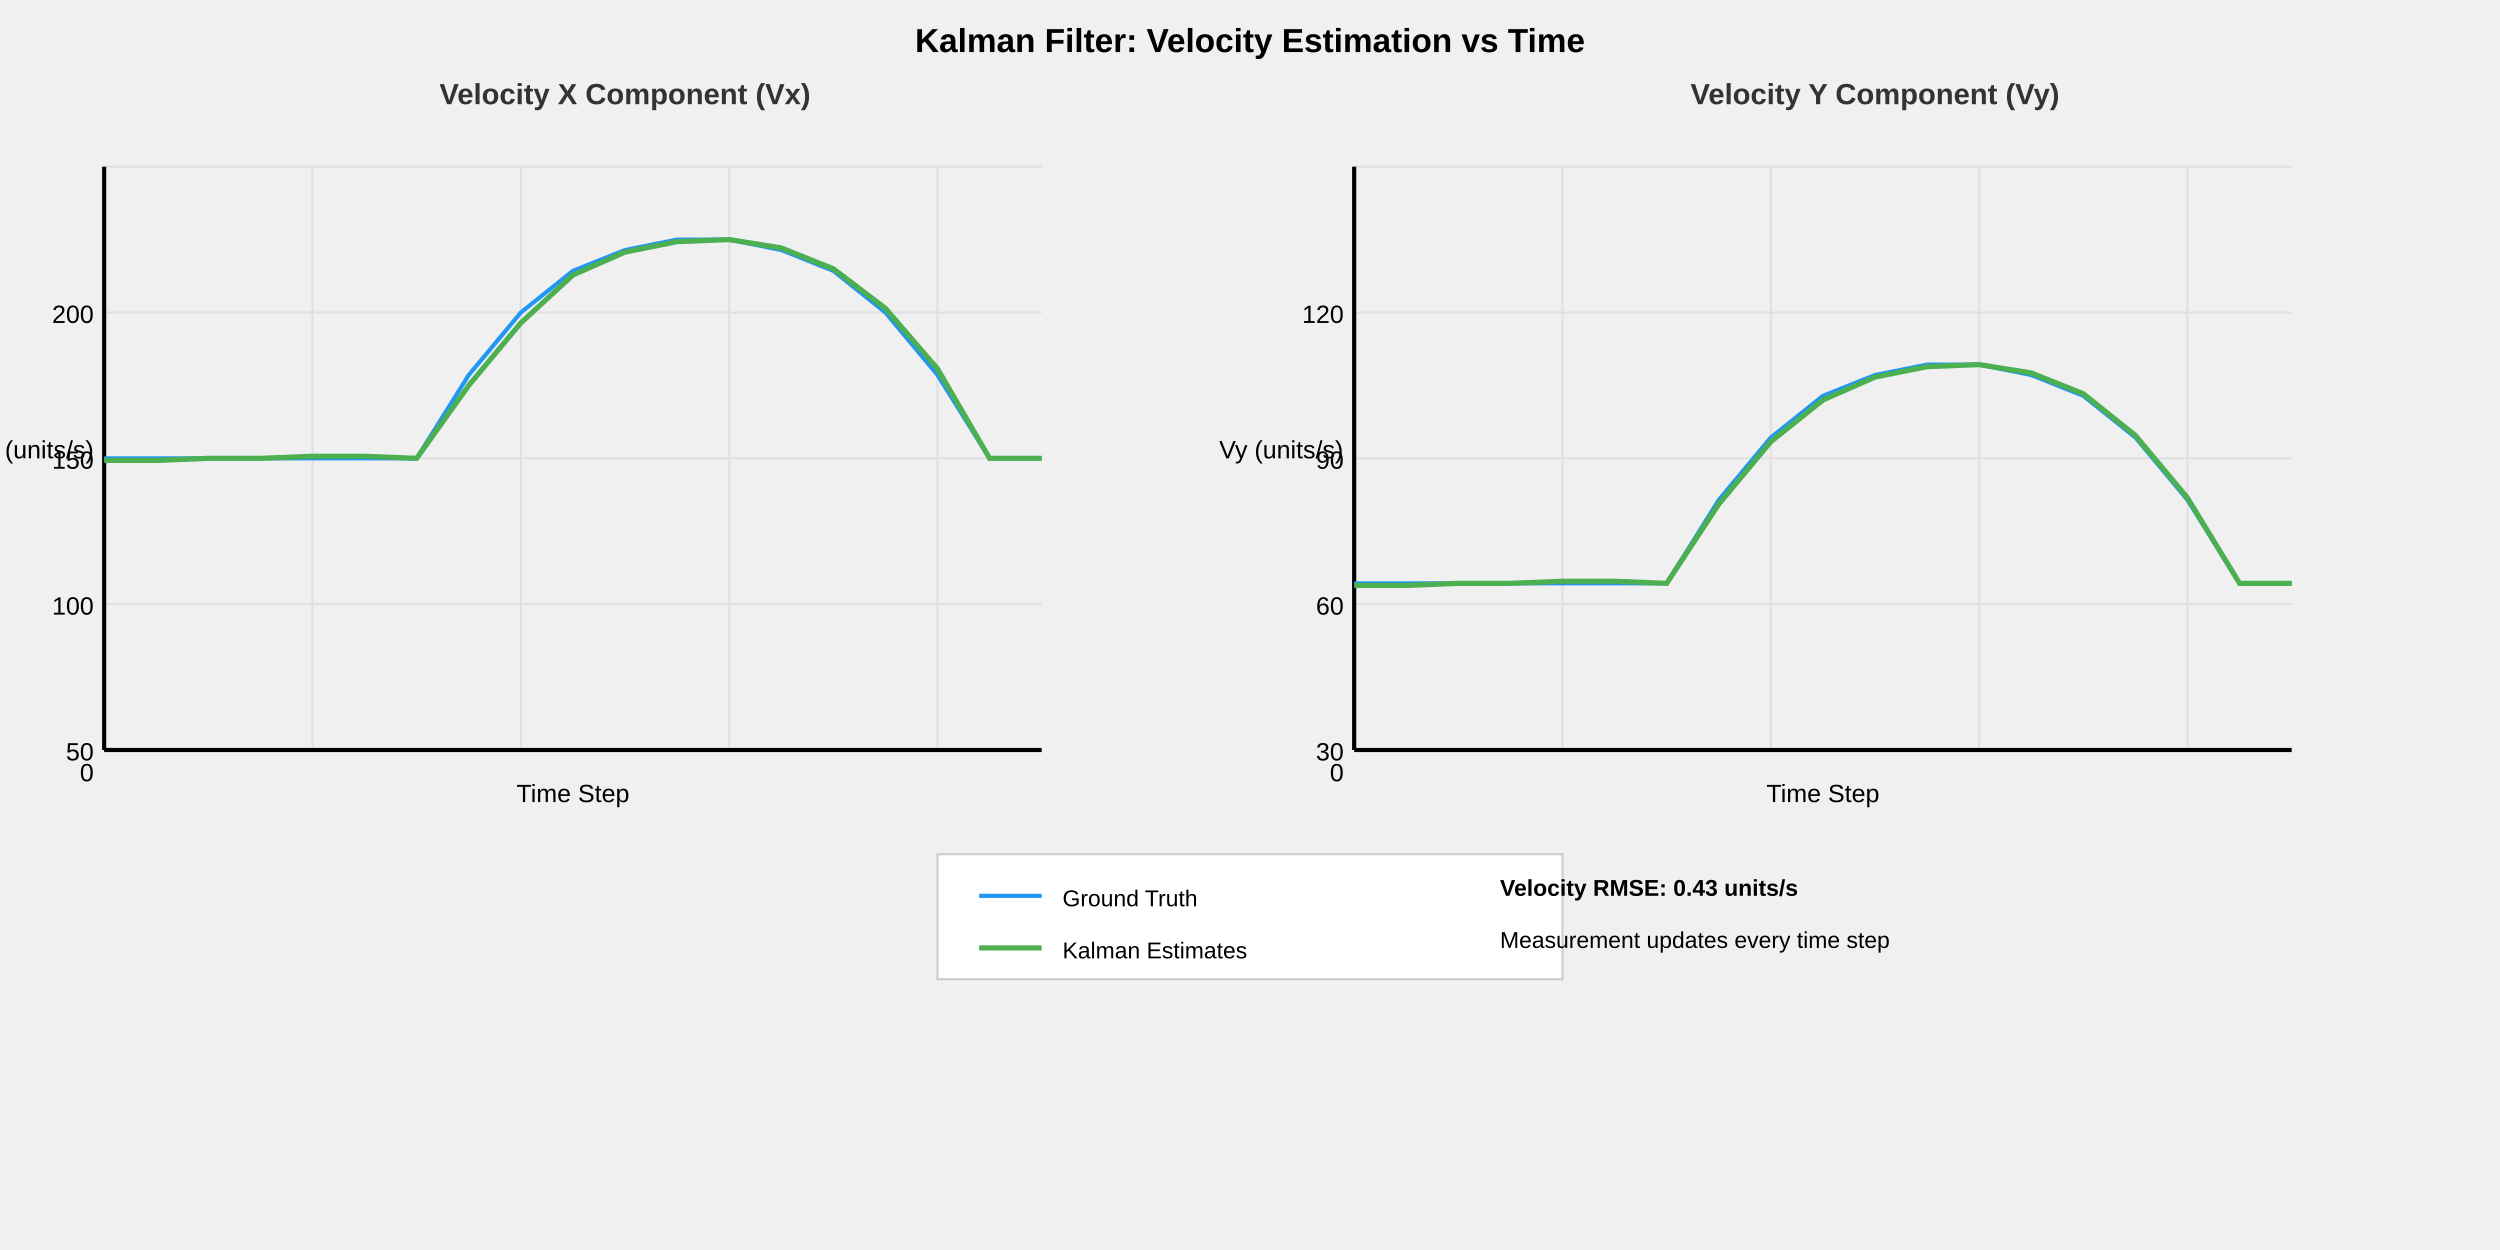
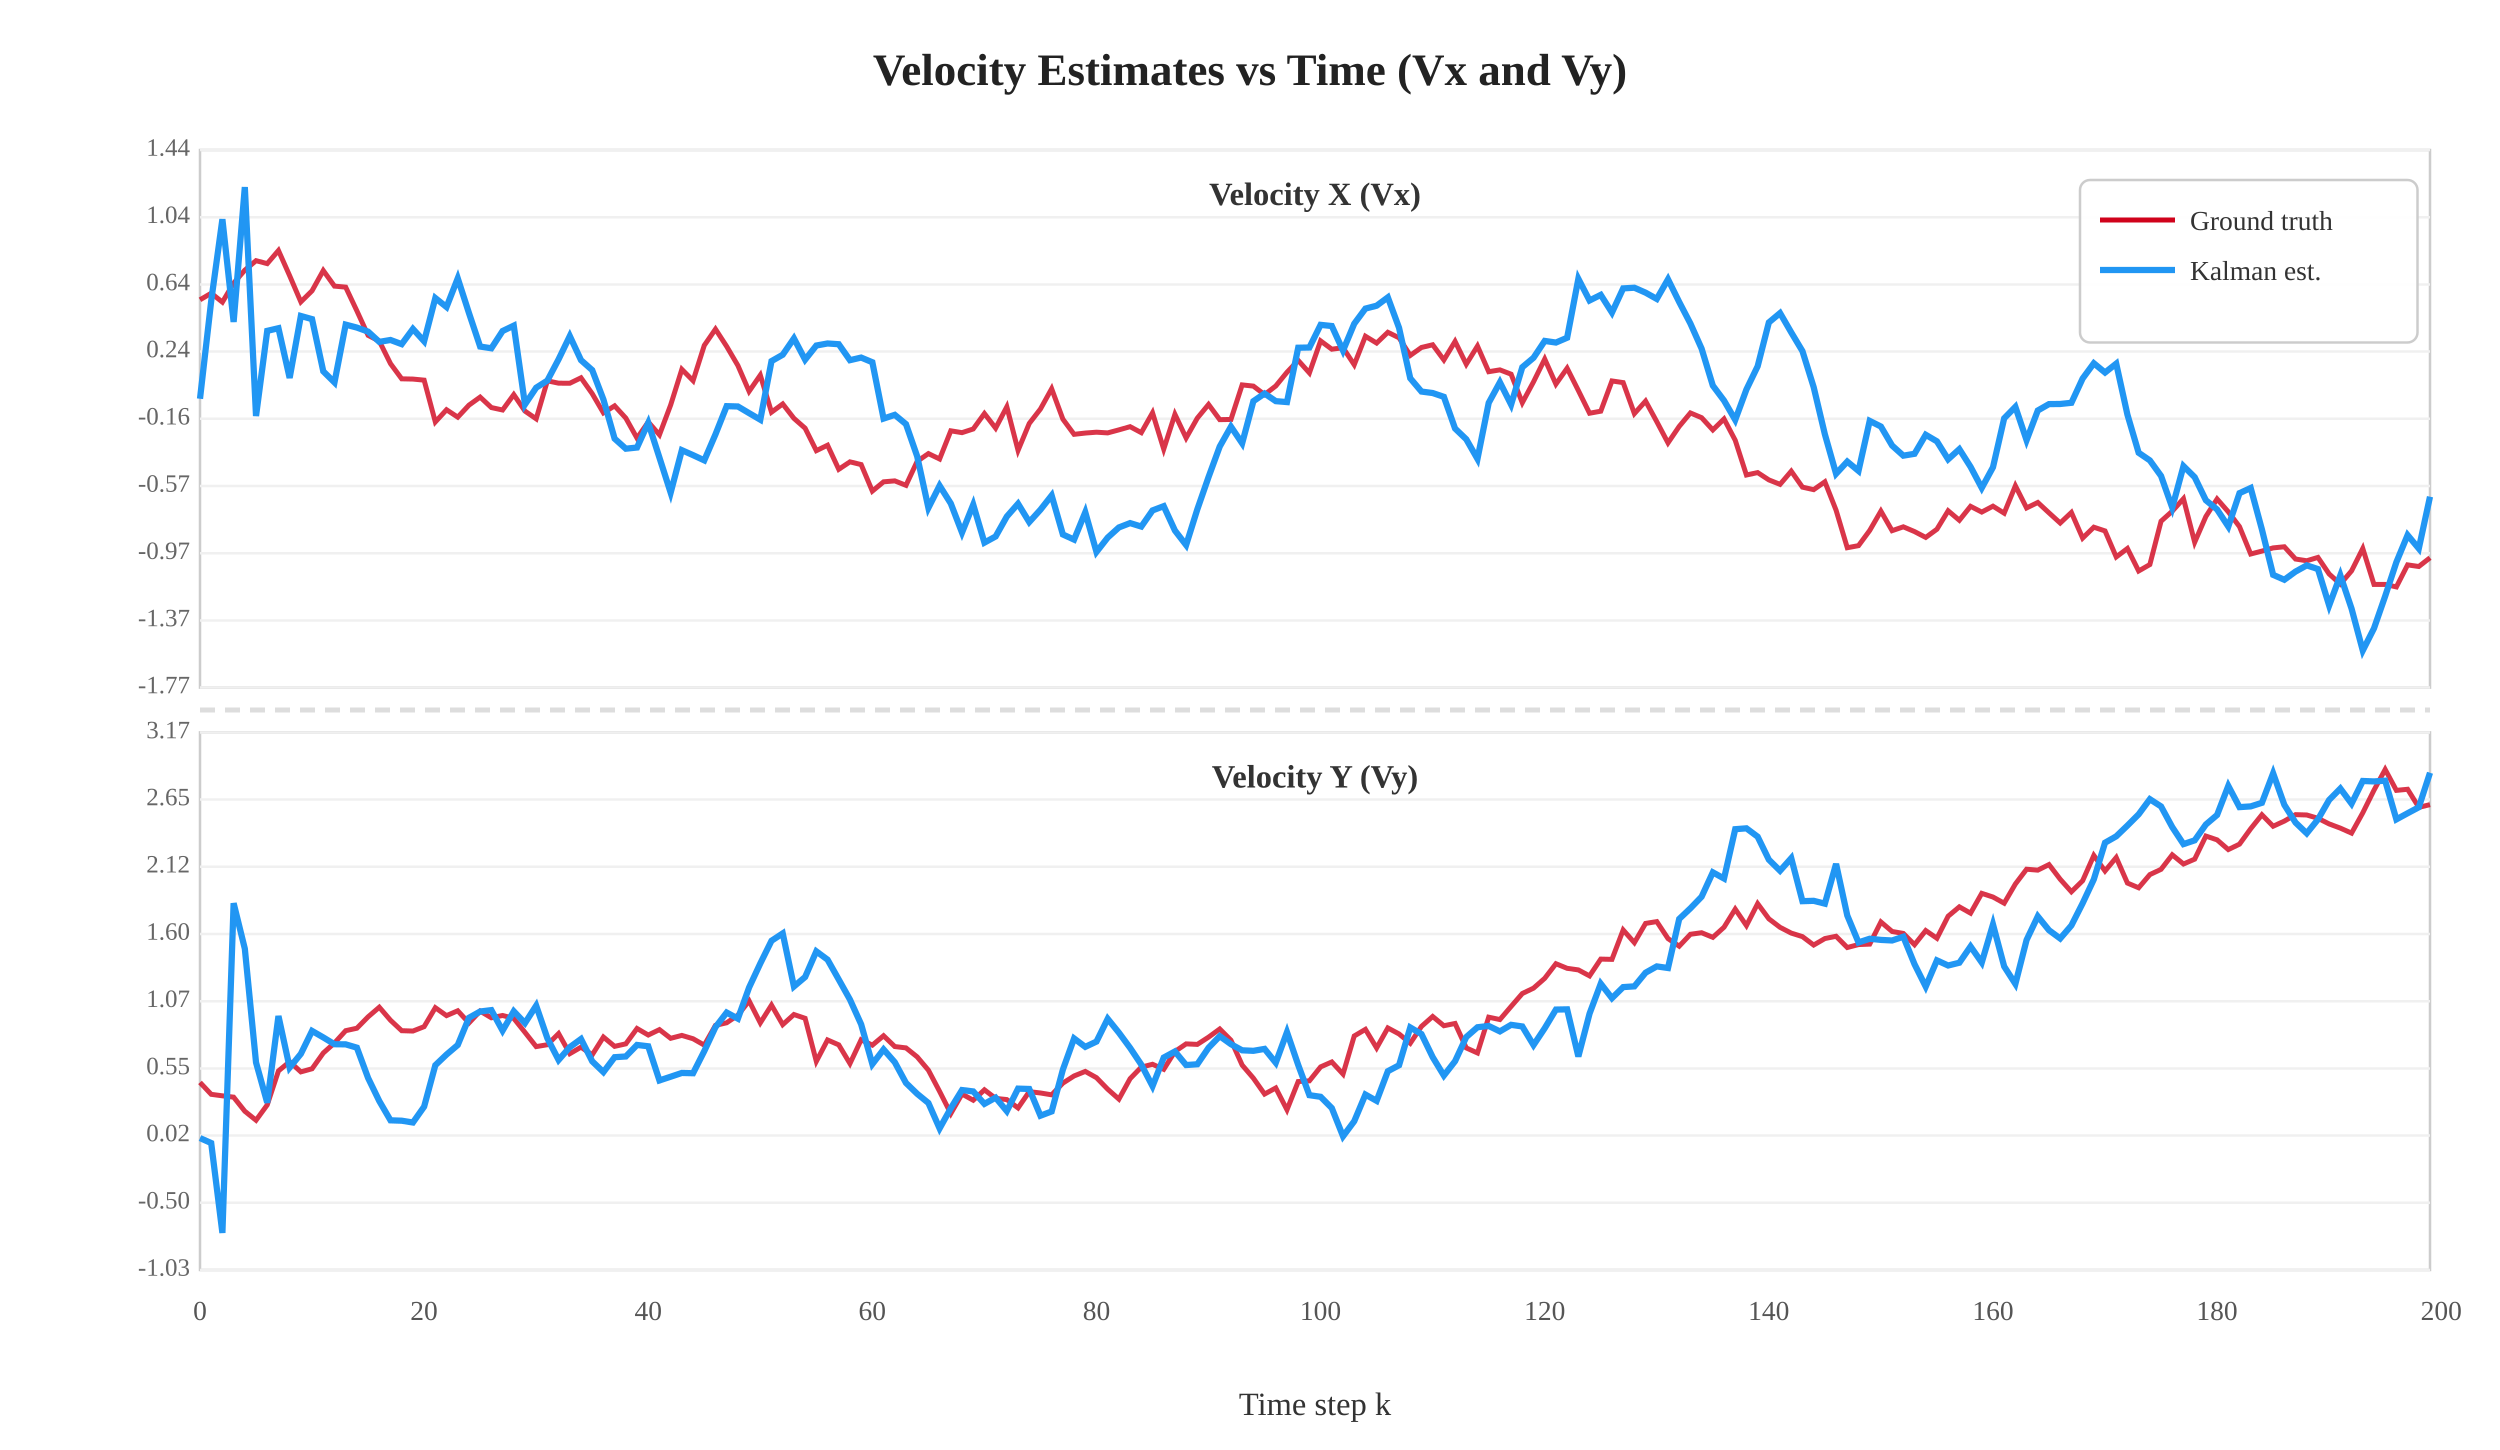
- <svg xmlns="http://www.w3.org/2000/svg" width="1200" height="600" viewBox="0 0 1200 600">
-   <defs>
-     <style>
-       .grid-line { stroke: #e0e0e0; stroke-width: 1; }
-       .axis { stroke: #000; stroke-width: 2; }
-       .axis-label { font-family: Arial; font-size: 12px; fill: #000; }
-       .legend-text { font-family: Arial; font-size: 11px; }
-       .title { font-family: Arial; font-size: 16px; font-weight: bold; fill: #000; }
-       .subplot-title { font-family: Arial; font-size: 14px; font-weight: bold; fill: #333; }
-     </style>
-   </defs>
-   <text x="600" y="25" class="title" text-anchor="middle">Kalman Filter: Velocity Estimation vs Time</text>
-   <g id="subplot-vx">
-     <text x="300" y="50" class="subplot-title" text-anchor="middle">Velocity X Component (Vx)</text>
-     <g class="grid-lines">
-       <line x1="50" y1="80" x2="500" y2="80" class="grid-line" />
-       <line x1="50" y1="150" x2="500" y2="150" class="grid-line" />
-       <line x1="50" y1="220" x2="500" y2="220" class="grid-line" />
-       <line x1="50" y1="290" x2="500" y2="290" class="grid-line" />
-       <line x1="50" y1="360" x2="500" y2="360" class="grid-line" />
-       <line x1="50" y1="80" x2="50" y2="360" class="grid-line" />
-       <line x1="150" y1="80" x2="150" y2="360" class="grid-line" />
-       <line x1="250" y1="80" x2="250" y2="360" class="grid-line" />
-       <line x1="350" y1="80" x2="350" y2="360" class="grid-line" />
-       <line x1="450" y1="80" x2="450" y2="360" class="grid-line" />
-     </g>
-     <line x1="50" y1="360" x2="500" y2="360" class="axis" />
-     <line x1="50" y1="80" x2="50" y2="360" class="axis" />
-     <polyline points="50,220 75,220 100,220 125,220 150,220 175,220 200,220 225,180 250,150 275,130 300,120 325,115 350,115 375,120 400,130 425,150 450,180 475,220 500,220" style="stroke: #2196F3; stroke-width: 2; fill: none;" />
-     <polyline points="50,221 75,221 100,220 125,220 150,219 175,219 200,220 225,185 250,155 275,132 300,121 325,116 350,115 375,119 400,129 425,148 450,177 475,220 500,220" style="stroke: #4CAF50; stroke-width: 2.5; fill: none;" />
-     <text x="275" y="385" class="axis-label" text-anchor="middle">Time Step</text>
-     <text x="15" y="220" class="axis-label" text-anchor="middle">Vx (units/s)</text>
-     <text x="45" y="375" class="axis-label" text-anchor="end">0</text>
-     <text x="45" y="365" class="axis-label" text-anchor="end">50</text>
-     <text x="45" y="295" class="axis-label" text-anchor="end">100</text>
-     <text x="45" y="225" class="axis-label" text-anchor="end">150</text>
-     <text x="45" y="155" class="axis-label" text-anchor="end">200</text>
-   </g>
-   <g id="subplot-vy">
-     <text x="900" y="50" class="subplot-title" text-anchor="middle">Velocity Y Component (Vy)</text>
-     <g class="grid-lines">
-       <line x1="650" y1="80" x2="1100" y2="80" class="grid-line" />
-       <line x1="650" y1="150" x2="1100" y2="150" class="grid-line" />
-       <line x1="650" y1="220" x2="1100" y2="220" class="grid-line" />
-       <line x1="650" y1="290" x2="1100" y2="290" class="grid-line" />
-       <line x1="650" y1="360" x2="1100" y2="360" class="grid-line" />
-       <line x1="650" y1="80" x2="650" y2="360" class="grid-line" />
-       <line x1="750" y1="80" x2="750" y2="360" class="grid-line" />
-       <line x1="850" y1="80" x2="850" y2="360" class="grid-line" />
-       <line x1="950" y1="80" x2="950" y2="360" class="grid-line" />
-       <line x1="1050" y1="80" x2="1050" y2="360" class="grid-line" />
-     </g>
-     <line x1="650" y1="360" x2="1100" y2="360" class="axis" />
-     <line x1="650" y1="80" x2="650" y2="360" class="axis" />
-     <polyline points="650,280 675,280 700,280 725,280 750,280 775,280 800,280 825,240 850,210 875,190 900,180 925,175 950,175 975,180 1000,190 1025,210 1050,240 1075,280 1100,280" style="stroke: #2196F3; stroke-width: 2; fill: none;" />
-     <polyline points="650,281 675,281 700,280 725,280 750,279 775,279 800,280 825,242 850,212 875,192 900,181 925,176 950,175 975,179 1000,189 1025,209 1050,239 1075,280 1100,280" style="stroke: #4CAF50; stroke-width: 2.5; fill: none;" />
-     <text x="875" y="385" class="axis-label" text-anchor="middle">Time Step</text>
-     <text x="615" y="220" class="axis-label" text-anchor="middle">Vy (units/s)</text>
-     <text x="645" y="375" class="axis-label" text-anchor="end">0</text>
-     <text x="645" y="365" class="axis-label" text-anchor="end">30</text>
-     <text x="645" y="295" class="axis-label" text-anchor="end">60</text>
-     <text x="645" y="225" class="axis-label" text-anchor="end">90</text>
-     <text x="645" y="155" class="axis-label" text-anchor="end">120</text>
-   </g>
-   <g id="legend">
-     <rect x="450" y="410" width="300" height="60" style="fill: white; stroke: #ccc; stroke-width: 1;" />
-     <line x1="470" y1="430" x2="500" y2="430" style="stroke: #2196F3; stroke-width: 2;" />
-     <text x="510" y="435" class="legend-text">Ground Truth</text>
-     <line x1="470" y1="455" x2="500" y2="455" style="stroke: #4CAF50; stroke-width: 2.5;" />
-     <text x="510" y="460" class="legend-text">Kalman Estimates</text>
-     <text x="720" y="430" class="legend-text" style="font-weight: bold;">Velocity RMSE: 0.43 units/s</text>
-     <text x="720" y="455" class="legend-text">Measurement updates every time step</text>
-   </g>
+ <svg xmlns="http://www.w3.org/2000/svg" width="1000" height="580">
+   <rect width="100%" height="100%" fill="white" />
+   <text x="500" y="34" text-anchor="middle" font-size="18" font-weight="bold" fill="#222">Velocity Estimates vs Time (Vx and Vy)</text>
+   <line x1="80" y1="284" x2="972" y2="284" stroke="#ddd" stroke-width="2" stroke-dasharray="6,4" />
+   <rect x="80" y="60" width="892" height="215.04" fill="none" stroke="#ccc" stroke-width="1" />
+   <rect x="80" y="292.96" width="892" height="215.04" fill="none" stroke="#ccc" stroke-width="1" />
+   <line x1="80" y1="275.0" x2="972.0" y2="275.0" stroke="#f0f0f0" stroke-width="1" />
+   <text x="76.0" y="275.0" text-anchor="end" dominant-baseline="middle" font-size="10" fill="#666">-1.77</text>
+   <line x1="80.00" y1="248.2" x2="972.0" y2="248.2" stroke="#f0f0f0" stroke-width="1" />
+   <text x="76.0" y="248.2" text-anchor="end" dominant-baseline="middle" font-size="10" fill="#666">-1.37</text>
+   <line x1="80.00" y1="221.3" x2="972.0" y2="221.3" stroke="#f0f0f0" stroke-width="1" />
+   <text x="76.0" y="221.3" text-anchor="end" dominant-baseline="middle" font-size="10" fill="#666">-0.97</text>
+   <line x1="80.00" y1="194.4" x2="972.0" y2="194.4" stroke="#f0f0f0" stroke-width="1" />
+   <text x="76.0" y="194.4" text-anchor="end" dominant-baseline="middle" font-size="10" fill="#666">-0.57</text>
+   <line x1="80.00" y1="167.5" x2="972.0" y2="167.5" stroke="#f0f0f0" stroke-width="1" />
+   <text x="76.0" y="167.5" text-anchor="end" dominant-baseline="middle" font-size="10" fill="#666">-0.16</text>
+   <line x1="80.00" y1="140.6" x2="972.0" y2="140.6" stroke="#f0f0f0" stroke-width="1" />
+   <text x="76.0" y="140.6" text-anchor="end" dominant-baseline="middle" font-size="10" fill="#666">0.24</text>
+   <line x1="80.00" y1="113.8" x2="972.0" y2="113.8" stroke="#f0f0f0" stroke-width="1" />
+   <text x="76.0" y="113.8" text-anchor="end" dominant-baseline="middle" font-size="10" fill="#666">0.64</text>
+   <line x1="80.00" y1="86.9" x2="972.0" y2="86.9" stroke="#f0f0f0" stroke-width="1" />
+   <text x="76.0" y="86.9" text-anchor="end" dominant-baseline="middle" font-size="10" fill="#666">1.04</text>
+   <line x1="80.00" y1="60.0" x2="972.0" y2="60.0" stroke="#f0f0f0" stroke-width="1" />
+   <text x="76.0" y="60.0" text-anchor="end" dominant-baseline="middle" font-size="10" fill="#666">1.44</text>
+   <line x1="80.00" y1="508.0" x2="972.0" y2="508.0" stroke="#f0f0f0" stroke-width="1" />
+   <text x="76.0" y="508.0" text-anchor="end" dominant-baseline="middle" font-size="10" fill="#666">-1.03</text>
+   <line x1="80.00" y1="481.1" x2="972.0" y2="481.1" stroke="#f0f0f0" stroke-width="1" />
+   <text x="76.0" y="481.1" text-anchor="end" dominant-baseline="middle" font-size="10" fill="#666">-0.50</text>
+   <line x1="80.00" y1="454.2" x2="972.0" y2="454.2" stroke="#f0f0f0" stroke-width="1" />
+   <text x="76.0" y="454.2" text-anchor="end" dominant-baseline="middle" font-size="10" fill="#666">0.02</text>
+   <line x1="80.00" y1="427.4" x2="972.0" y2="427.4" stroke="#f0f0f0" stroke-width="1" />
+   <text x="76.0" y="427.4" text-anchor="end" dominant-baseline="middle" font-size="10" fill="#666">0.55</text>
+   <line x1="80.00" y1="400.5" x2="972.0" y2="400.5" stroke="#f0f0f0" stroke-width="1" />
+   <text x="76.0" y="400.5" text-anchor="end" dominant-baseline="middle" font-size="10" fill="#666">1.07</text>
+   <line x1="80.00" y1="373.6" x2="972.0" y2="373.6" stroke="#f0f0f0" stroke-width="1" />
+   <text x="76.0" y="373.6" text-anchor="end" dominant-baseline="middle" font-size="10" fill="#666">1.60</text>
+   <line x1="80.00" y1="346.7" x2="972.0" y2="346.7" stroke="#f0f0f0" stroke-width="1" />
+   <text x="76.0" y="346.7" text-anchor="end" dominant-baseline="middle" font-size="10" fill="#666">2.12</text>
+   <line x1="80.00" y1="319.8" x2="972.0" y2="319.8" stroke="#f0f0f0" stroke-width="1" />
+   <text x="76.0" y="319.8" text-anchor="end" dominant-baseline="middle" font-size="10" fill="#666">2.65</text>
+   <line x1="80.00" y1="293.0" x2="972.0" y2="293.0" stroke="#f0f0f0" stroke-width="1" />
+   <text x="76.0" y="293.0" text-anchor="end" dominant-baseline="middle" font-size="10" fill="#666">3.17</text>
+   <text x="80.0" y="528.0" text-anchor="middle" font-size="11" fill="#555">0</text>
+   <text x="169.6" y="528.0" text-anchor="middle" font-size="11" fill="#555">20</text>
+   <text x="259.3" y="528.0" text-anchor="middle" font-size="11" fill="#555">40</text>
+   <text x="348.9" y="528.0" text-anchor="middle" font-size="11" fill="#555">60</text>
+   <text x="438.6" y="528.0" text-anchor="middle" font-size="11" fill="#555">80</text>
+   <text x="528.2" y="528.0" text-anchor="middle" font-size="11" fill="#555">100</text>
+   <text x="617.9" y="528.0" text-anchor="middle" font-size="11" fill="#555">120</text>
+   <text x="707.5" y="528.0" text-anchor="middle" font-size="11" fill="#555">140</text>
+   <text x="797.2" y="528.0" text-anchor="middle" font-size="11" fill="#555">160</text>
+   <text x="886.8" y="528.0" text-anchor="middle" font-size="11" fill="#555">180</text>
+   <text x="976.5" y="528.0" text-anchor="middle" font-size="11" fill="#555">200</text>
+   <polyline points="80.00,119.92 84.48,117.29 88.96,120.85 93.45,113.26 97.93,108.05 102.41,104.27 106.89,105.45 111.38,100.20 115.86,110.29 120.34,120.74 124.82,116.31 129.31,108.21 133.79,114.45 138.27,114.85 142.75,124.34 147.24,134.14 151.72,136.44 156.20,145.46 160.68,151.53 165.17,151.63 169.65,152.06 174.13,168.77 178.61,163.90 183.10,166.86 187.58,162.06 192.06,158.84 196.54,163.02 201.03,164.00 205.51,157.85 209.99,164.44 214.47,167.53 218.95,152.33 223.44,153.27 227.92,153.30 232.40,151.12 236.88,157.46 241.37,165.14 245.85,162.34 250.33,167.24 254.81,175.26 259.30,168.80 263.78,173.92 268.26,162.01 272.74,147.74 277.23,152.28 281.71,138.16 286.19,131.66 290.67,138.57 295.16,146.22 299.64,156.54 304.12,150.05 308.60,164.87 313.09,161.58 317.57,167.35 322.05,171.29 326.53,180.26 331.02,178.09 335.50,187.72 339.98,184.74 344.46,185.83 348.94,196.44 353.43,192.73 357.91,192.35 362.39,194.13 366.87,184.53 371.36,181.44 375.84,183.60 380.32,172.33 384.80,173.06 389.29,171.59 393.77,165.42 398.25,171.25 402.73,162.72 407.22,180.16 411.70,169.39 416.18,163.60 420.66,155.50 425.15,167.66 429.63,173.73 434.11,173.22 438.59,172.88 443.08,173.16 447.56,171.95 452.04,170.67 456.52,173.06 461.01,165.11 465.49,179.66 469.97,165.72 474.45,175.18 478.93,167.24 483.42,161.78 487.90,167.86 492.38,167.78 496.86,153.96 501.35,154.44 505.83,157.84 510.31,154.39 514.79,148.90 519.28,144.17 523.76,149.17 528.24,136.36 532.72,139.68 537.21,139.09 541.69,145.90 546.17,134.50 550.65,137.22 555.14,132.92 559.62,135.12 564.10,142.17 568.58,138.99 573.07,137.91 577.55,143.98 582.03,136.57 586.51,145.68 590.99,138.42 595.48,148.68 599.96,147.95 604.44,149.67 608.92,161.09 613.41,152.73 617.89,143.62 622.37,153.64 626.85,147.29 631.34,156.21 635.82,165.29 640.30,164.48 644.78,152.38 649.27,153.04 653.75,165.44 658.23,160.44 662.71,168.67 667.20,177.15 671.68,170.56 676.16,165.18 680.64,167.07 685.13,171.97 689.61,167.58 694.09,176.10 698.57,190.00 703.06,189.03 707.54,191.96 712.02,193.74 716.50,188.48 720.98,194.86 725.47,195.86 729.95,192.72 734.43,204.08 738.91,219.09 743.40,218.26 747.88,212.19 752.36,204.45 756.84,212.27 761.33,210.73 765.81,212.63 770.29,214.97 774.77,211.69 779.26,204.32 783.74,208.11 788.22,202.53 792.70,204.83 797.19,202.47 801.67,205.27 806.15,194.32 810.63,203.18 815.12,200.99 819.60,205.14 824.08,209.21 828.56,204.99 833.05,215.24 837.53,210.88 842.01,212.37 846.49,222.78 850.97,219.40 855.46,228.39 859.94,225.82 864.42,208.49 868.90,204.48 873.39,199.47 877.87,216.91 882.35,206.60 886.83,199.60 891.32,204.73 895.80,210.66 900.28,221.60 904.76,220.44 909.25,219.16 913.73,218.71 918.21,223.61 922.69,224.30 927.18,222.97 931.66,229.59 936.14,233.63 940.62,228.35 945.11,219.40 949.59,233.78 954.07,233.77 958.55,234.77 963.04,225.95 967.52,226.60 972.00,223.11 " fill="none" stroke="#D0021B" stroke-width="2.0" opacity="0.8" />
+   <polyline points="80.00,159.50 84.48,120.40 88.96,87.69 93.45,128.78 97.93,74.83 102.41,166.41 106.89,132.34 111.38,131.29 115.86,151.17 120.34,126.39 124.82,127.65 129.31,148.53 133.79,152.97 138.27,129.85 142.75,131.03 147.24,132.65 151.72,136.75 156.20,135.99 160.68,137.66 165.17,131.57 169.65,136.50 174.13,119.22 178.61,122.81 183.10,111.33 187.58,125.20 192.06,138.62 196.54,139.31 201.03,132.41 205.51,130.26 209.99,161.77 214.47,155.08 218.95,152.23 223.44,143.71 227.92,134.43 232.40,144.06 236.88,148.04 241.37,159.80 245.85,175.46 250.33,179.48 254.81,179.01 259.30,169.14 263.78,183.07 268.26,197.07 272.74,180.07 277.23,182.06 281.71,184.14 286.19,173.73 290.67,162.46 295.16,162.59 299.64,165.25 304.12,167.87 308.60,144.45 313.09,141.89 317.57,135.36 322.05,143.87 326.53,138.21 331.02,137.39 335.50,137.69 339.98,144.07 344.46,143.03 348.94,144.90 353.43,167.43 357.91,165.94 362.39,169.65 366.87,182.53 371.36,203.14 375.84,194.27 380.32,201.40 384.80,213.03 389.29,201.86 393.77,217.05 398.25,214.59 402.73,206.61 407.22,201.49 411.70,208.83 416.18,203.88 420.66,198.18 425.15,213.79 429.63,215.84 434.11,204.91 438.59,220.78 443.08,215.03 447.56,210.98 452.04,209.24 456.52,210.62 461.01,204.17 465.49,202.47 469.97,212.21 474.45,218.02 478.93,203.73 483.42,190.82 487.90,178.60 492.38,170.66 496.86,177.32 501.35,160.48 505.83,157.41 510.31,160.46 514.79,160.83 519.28,139.09 523.76,139.00 528.24,129.94 532.72,130.41 537.21,140.24 541.69,129.49 546.17,123.44 550.65,122.28 555.14,118.95 559.62,131.14 564.10,151.31 568.58,156.62 573.07,157.21 577.55,158.73 582.03,171.41 586.51,175.71 590.99,183.56 595.48,161.14 599.96,152.92 604.44,161.84 608.92,146.89 613.41,143.11 617.89,136.37 622.37,137.02 626.85,135.10 631.34,111.52 635.82,120.19 640.30,117.95 644.78,125.03 649.27,115.35 653.75,115.09 658.23,117.06 662.71,119.57 667.20,111.72 671.68,120.80 676.16,129.41 680.64,139.45 685.13,154.24 689.61,160.22 694.09,167.96 698.57,155.79 703.06,146.51 707.54,128.98 712.02,125.23 716.50,132.97 720.98,140.45 725.47,154.87 729.95,173.73 734.43,189.50 738.91,184.63 743.40,188.36 747.88,168.36 752.36,170.61 756.84,178.22 761.33,182.26 765.81,181.52 770.29,173.91 774.77,176.54 779.26,183.72 783.74,179.66 788.22,186.73 792.70,195.17 797.19,186.90 801.67,167.33 806.15,162.74 810.63,176.07 815.12,164.20 819.60,161.64 824.08,161.59 828.56,161.12 833.05,151.41 837.53,145.31 842.01,149.01 846.49,145.46 850.97,165.87 855.46,181.10 859.94,184.16 864.42,190.37 868.90,203.06 873.39,186.44 877.87,190.87 882.35,200.10 886.83,203.77 891.32,210.61 895.80,197.26 900.28,195.20 904.76,211.77 909.25,229.94 913.73,231.90 918.21,228.63 922.69,226.15 927.18,227.63 931.66,242.19 936.14,230.12 940.62,243.44 945.11,260.21 949.59,251.35 954.07,238.46 958.55,224.87 963.04,214.03 967.52,219.42 972.00,198.68 " fill="none" stroke="#2196F3" stroke-width="2.5" />
+   <polyline points="80.00,432.97 84.48,437.73 88.96,438.33 93.45,438.86 97.93,444.50 102.41,448.10 106.89,441.96 111.38,428.37 115.86,424.67 120.34,428.75 124.82,427.51 129.31,421.20 133.79,417.19 138.27,412.27 142.75,411.29 147.24,406.73 151.72,402.89 156.20,408.10 160.68,412.28 165.17,412.42 169.65,410.66 174.13,403.08 178.61,406.25 183.10,404.31 187.58,409.18 192.06,404.44 196.54,407.12 201.03,406.19 205.51,407.35 209.99,412.95 214.47,418.64 218.95,417.89 223.44,413.43 227.92,421.47 232.40,418.87 236.88,421.93 241.37,414.82 245.85,418.54 250.33,417.54 254.81,411.40 259.30,414.01 263.78,411.85 268.26,415.32 272.74,414.16 277.23,415.50 281.71,418.05 286.19,410.15 290.67,409.11 295.16,406.08 299.64,400.36 304.12,409.15 308.60,402.04 313.09,409.85 317.57,405.81 322.05,407.33 326.53,424.55 331.02,415.98 335.50,417.94 339.98,425.42 344.46,415.90 348.94,418.06 353.43,414.30 357.91,418.62 362.39,419.16 366.87,422.75 371.36,428.07 375.84,436.57 380.32,445.42 384.80,437.61 389.29,440.09 393.77,435.93 398.25,439.36 402.73,439.83 407.22,443.18 411.70,436.66 416.18,437.19 420.66,437.93 425.15,433.25 429.63,430.38 434.11,428.57 438.59,431.07 443.08,435.68 447.56,439.64 452.04,431.47 456.52,426.86 461.01,425.71 465.49,427.72 469.97,420.60 474.45,417.55 478.93,417.76 483.42,414.86 487.90,411.59 492.38,416.08 496.86,426.03 501.35,431.27 505.83,437.62 510.31,435.19 514.79,443.92 519.28,432.62 523.76,432.34 528.24,426.76 532.72,424.78 537.21,429.63 541.69,414.40 546.17,411.75 550.65,419.18 555.14,411.18 559.62,413.58 564.10,417.31 568.58,410.57 573.07,406.60 577.55,410.29 582.03,409.39 586.51,419.17 590.99,421.18 595.48,406.88 599.96,407.82 604.44,402.58 608.92,397.41 613.41,395.26 617.89,391.32 622.37,385.49 626.85,387.33 631.34,387.96 635.82,390.36 640.30,383.64 644.78,383.75 649.27,371.99 653.75,377.06 658.23,369.37 662.71,368.63 667.20,375.43 671.68,378.47 676.16,373.71 680.64,373.09 685.13,374.94 689.61,370.89 694.09,363.65 698.57,370.22 703.06,361.46 707.54,367.53 712.02,370.93 716.50,373.24 720.98,374.65 725.47,378.02 729.95,375.42 734.43,374.51 738.91,379.01 743.40,377.83 747.88,377.65 752.36,368.79 756.84,372.59 761.33,373.37 765.81,377.88 770.29,372.22 774.77,375.31 779.26,366.48 783.74,362.74 788.22,365.27 792.70,357.34 797.19,358.81 801.67,361.28 806.15,353.60 810.63,347.69 815.12,348.06 819.60,345.83 824.08,351.69 828.56,356.70 833.05,352.29 837.53,342.18 842.01,348.39 846.49,343.00 850.97,353.22 855.46,355.11 859.94,349.84 864.42,347.73 868.90,341.93 873.39,345.60 877.87,343.66 882.35,334.43 886.83,335.94 891.32,339.83 895.80,337.66 900.28,331.49 904.76,325.91 909.25,330.49 913.73,328.44 918.21,325.86 922.69,325.99 927.18,327.32 931.66,329.57 936.14,331.25 940.62,333.25 945.11,325.13 949.59,316.08 954.07,307.79 958.55,316.15 963.04,315.71 967.52,322.92 972.00,321.86 " fill="none" stroke="#D0021B" stroke-width="2.0" opacity="0.8" />
+   <polyline points="80.00,455.23 84.48,457.22 88.96,493.17 93.45,361.28 97.93,379.48 102.41,424.99 106.89,441.08 111.38,406.41 115.86,427.03 120.34,421.54 124.82,412.37 129.31,414.96 133.79,417.69 138.27,417.74 142.75,419.06 147.24,431.20 151.72,440.43 156.20,448.13 160.68,448.28 165.17,449.00 169.65,442.66 174.13,426.09 178.61,421.82 183.10,418.00 187.58,407.12 192.06,404.60 196.54,404.05 201.03,412.25 205.51,404.51 209.99,409.24 214.47,402.26 218.95,415.32 223.44,423.99 227.92,418.86 232.40,415.61 236.88,424.52 241.37,428.84 245.85,422.88 250.33,422.59 254.81,417.98 259.30,418.51 263.78,432.17 268.26,430.69 272.74,429.18 277.23,429.29 281.71,420.45 286.19,410.86 290.67,405.02 295.16,407.45 299.64,394.99 304.12,385.38 308.60,376.31 313.09,373.36 317.57,394.59 322.05,390.80 326.53,380.54 331.02,383.86 335.50,391.81 339.98,399.82 344.46,409.73 348.94,425.65 353.43,419.77 357.91,424.89 362.39,433.18 366.87,437.52 371.36,441.19 375.84,451.37 380.32,443.29 384.80,436.02 389.29,436.57 393.77,441.55 398.25,439.06 402.73,444.45 407.22,435.45 411.70,435.59 416.18,446.28 420.66,444.58 425.15,427.85 429.63,415.38 434.11,418.75 438.59,416.63 443.08,407.52 447.56,413.07 452.04,419.16 456.52,425.85 461.01,434.46 465.49,423.02 469.97,420.59 474.45,426.02 478.93,425.71 483.42,419.11 487.90,414.47 492.38,417.68 496.86,420.12 501.35,420.33 505.83,419.56 510.31,425.11 514.79,412.86 519.28,425.98 523.76,438.07 528.24,438.72 532.72,443.23 537.21,454.52 541.69,448.49 546.17,437.83 550.65,440.34 555.14,428.48 559.62,426.10 564.10,410.98 568.58,413.62 573.07,422.86 577.55,430.22 582.03,424.47 586.51,414.82 590.99,410.90 595.48,410.38 599.96,412.56 604.44,409.93 608.92,410.58 613.41,418.03 617.89,411.28 622.37,403.83 626.85,403.74 631.34,422.60 635.82,405.45 640.30,393.47 644.78,399.26 649.27,394.84 653.75,394.54 658.23,389.08 662.71,386.56 667.20,387.20 671.68,367.58 676.16,363.33 680.64,358.69 685.13,348.94 689.61,351.41 694.09,331.68 698.57,331.33 703.06,334.68 707.54,343.87 712.02,348.30 716.50,343.26 720.98,360.47 725.47,360.33 729.95,361.46 734.43,345.55 738.91,366.19 743.40,376.97 747.88,375.49 752.36,375.96 756.84,376.19 761.33,374.70 765.81,385.68 770.29,394.64 774.77,384.15 779.26,386.20 783.74,385.09 788.22,378.58 792.70,385.01 797.19,369.77 801.67,386.58 806.15,393.56 810.63,375.99 815.12,366.54 819.60,372.09 824.08,375.40 828.56,370.18 833.05,361.31 837.53,351.74 842.01,337.09 846.49,334.53 850.97,330.22 855.46,325.73 859.94,319.68 864.42,322.57 868.90,330.84 873.39,337.64 877.87,336.14 882.35,329.80 886.83,325.99 891.32,314.36 895.80,322.85 900.28,322.56 904.76,321.13 909.25,309.32 913.73,321.93 918.21,329.02 922.69,333.33 927.18,327.76 931.66,319.97 936.14,315.42 940.62,321.46 945.11,312.39 949.59,312.57 954.07,312.28 958.55,327.75 963.04,325.30 967.52,322.91 972.00,309.11 " fill="none" stroke="#2196F3" stroke-width="2.5" />
+   <text x="526.0" y="82.0" text-anchor="middle" font-size="13" font-weight="bold" fill="#333">Velocity X (Vx)</text>
+   <text x="526.0" y="315.0" text-anchor="middle" font-size="13" font-weight="bold" fill="#333">Velocity Y (Vy)</text>
+   <text x="526.0" y="566.0" text-anchor="middle" font-size="13" fill="#333">Time step k</text>
+   <rect x="832.0" y="72.0" width="135" height="65" fill="white" fill-opacity="0.92" stroke="#ccc" rx="4" />
+   <line x1="840.0" y1="88.0" x2="870.0" y2="88.0" stroke="#D0021B" stroke-width="2.0" />
+   <text x="876.0" y="92.0" font-size="11" fill="#333">Ground truth</text>
+   <line x1="840.0" y1="108.0" x2="870.0" y2="108.0" stroke="#2196F3" stroke-width="2.5" />
+   <text x="876.0" y="112.0" font-size="11" fill="#333">Kalman est.</text>
</svg>
